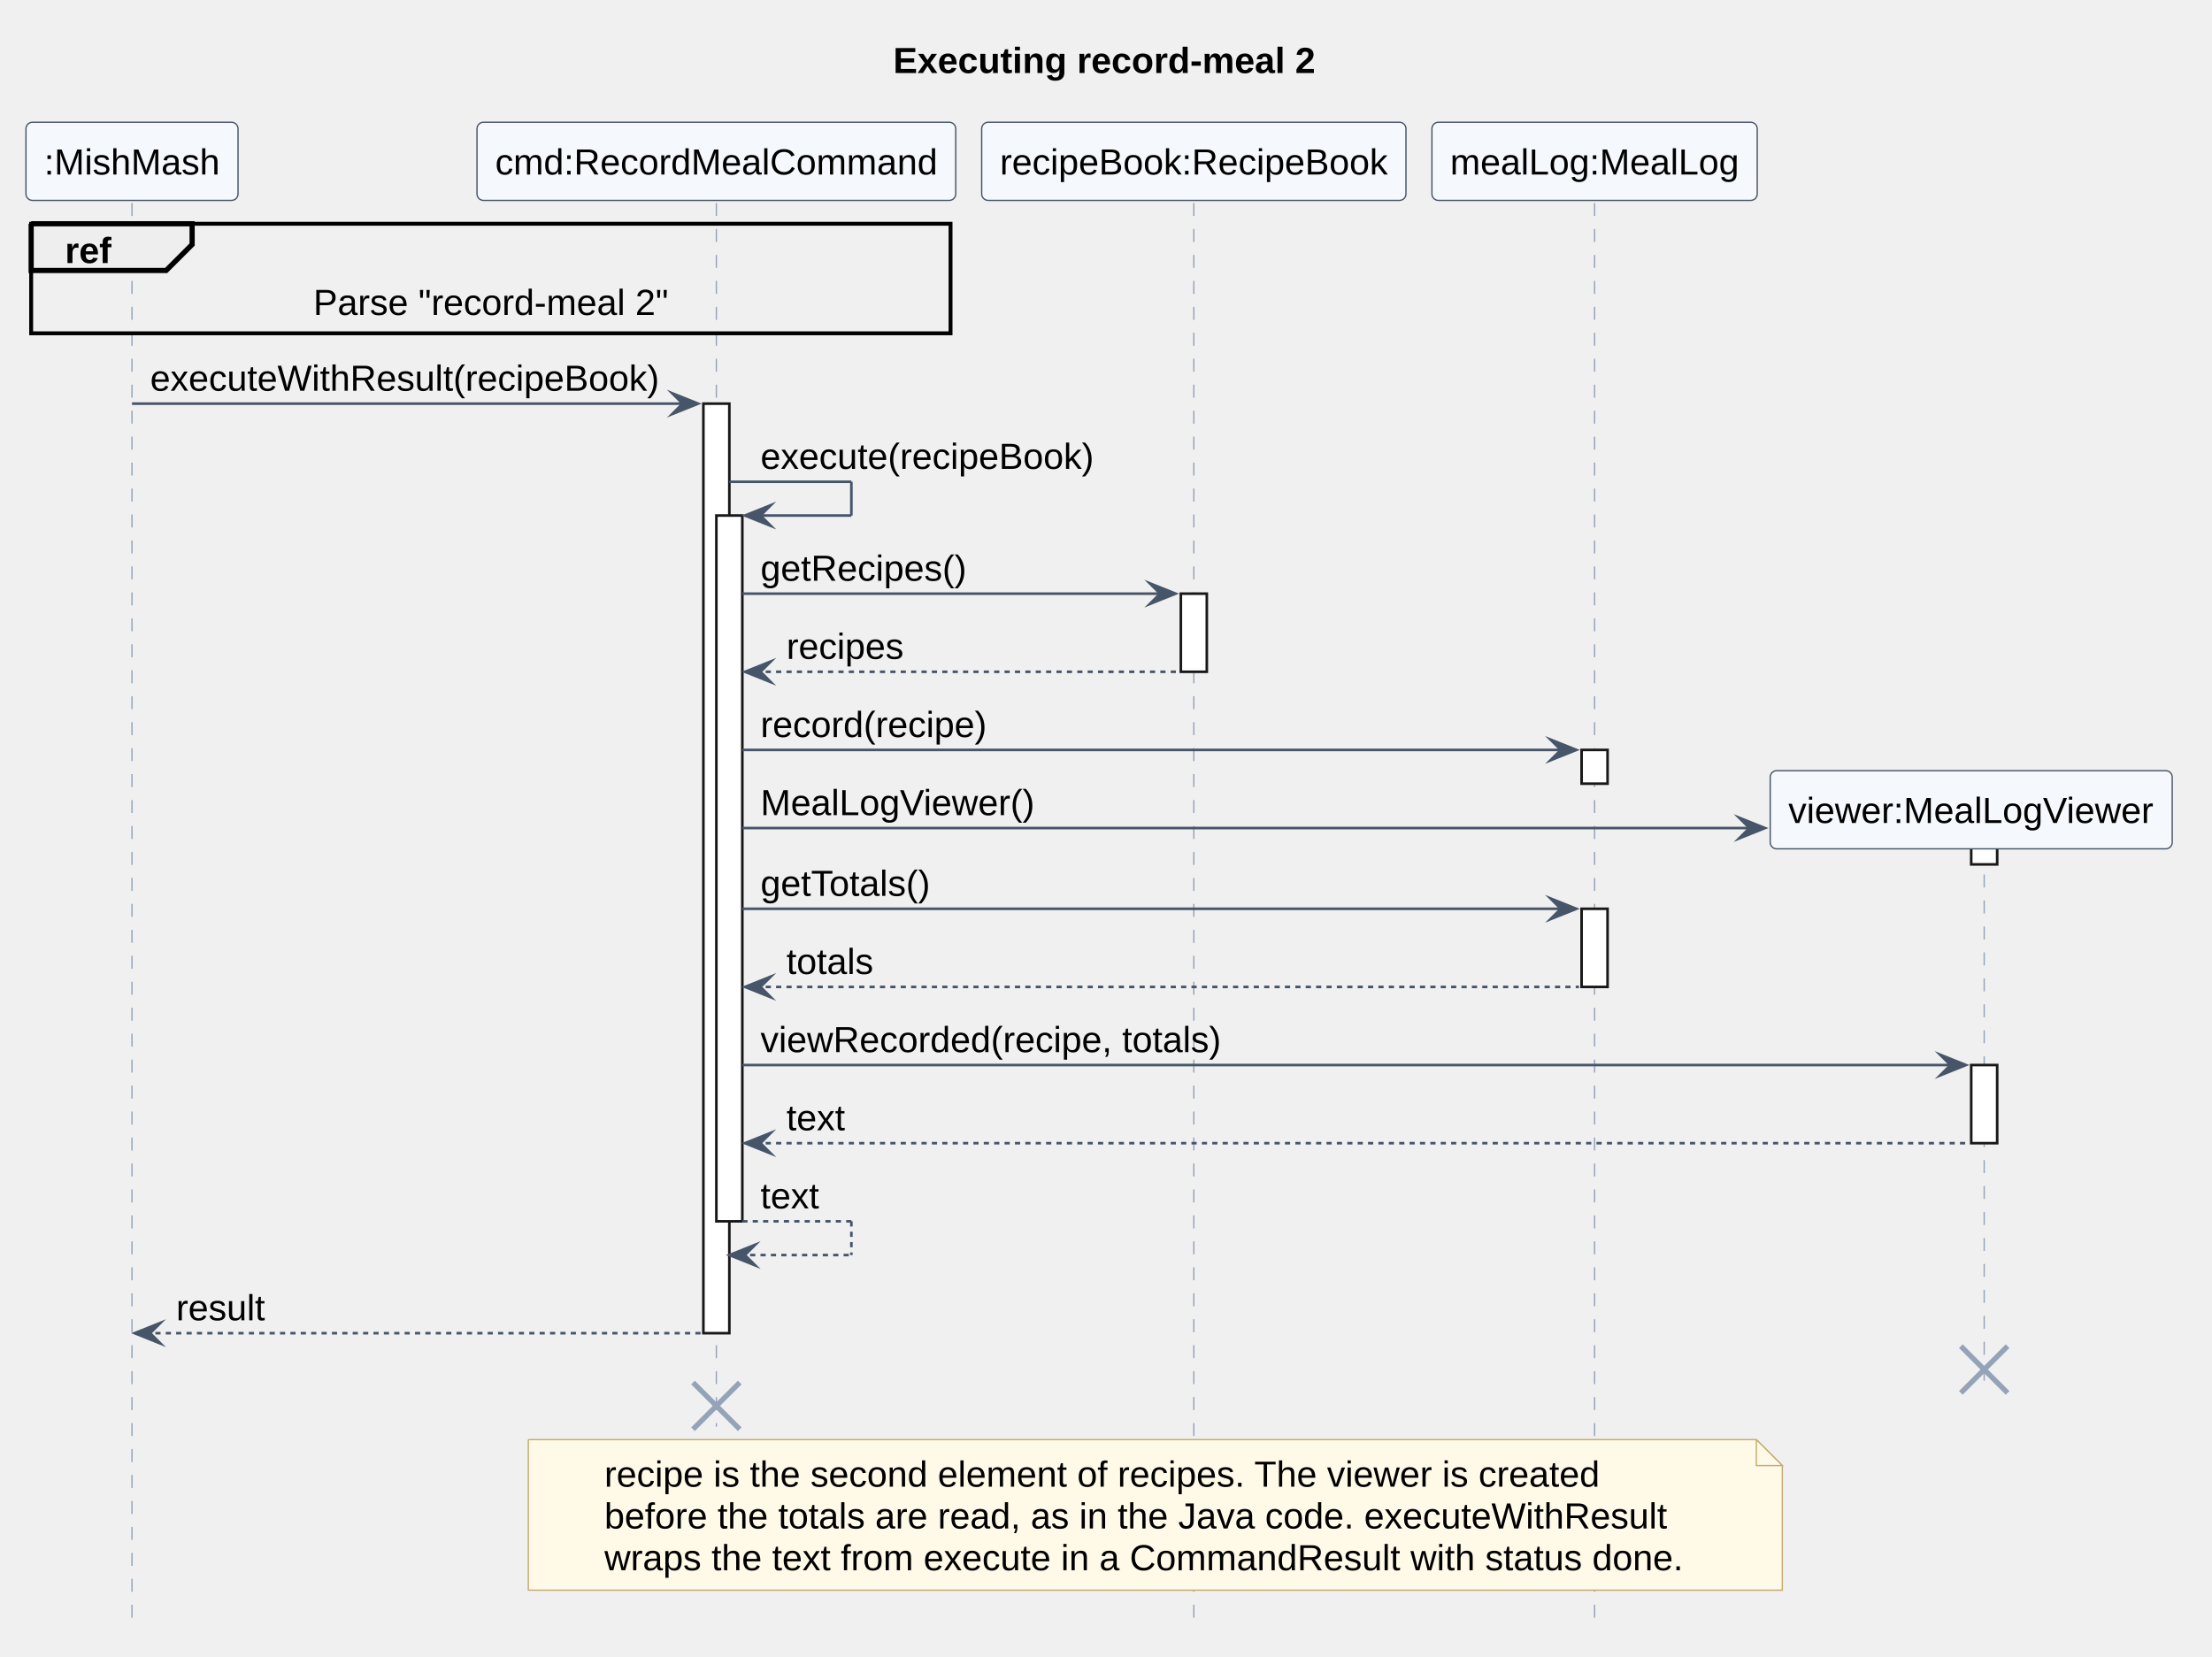
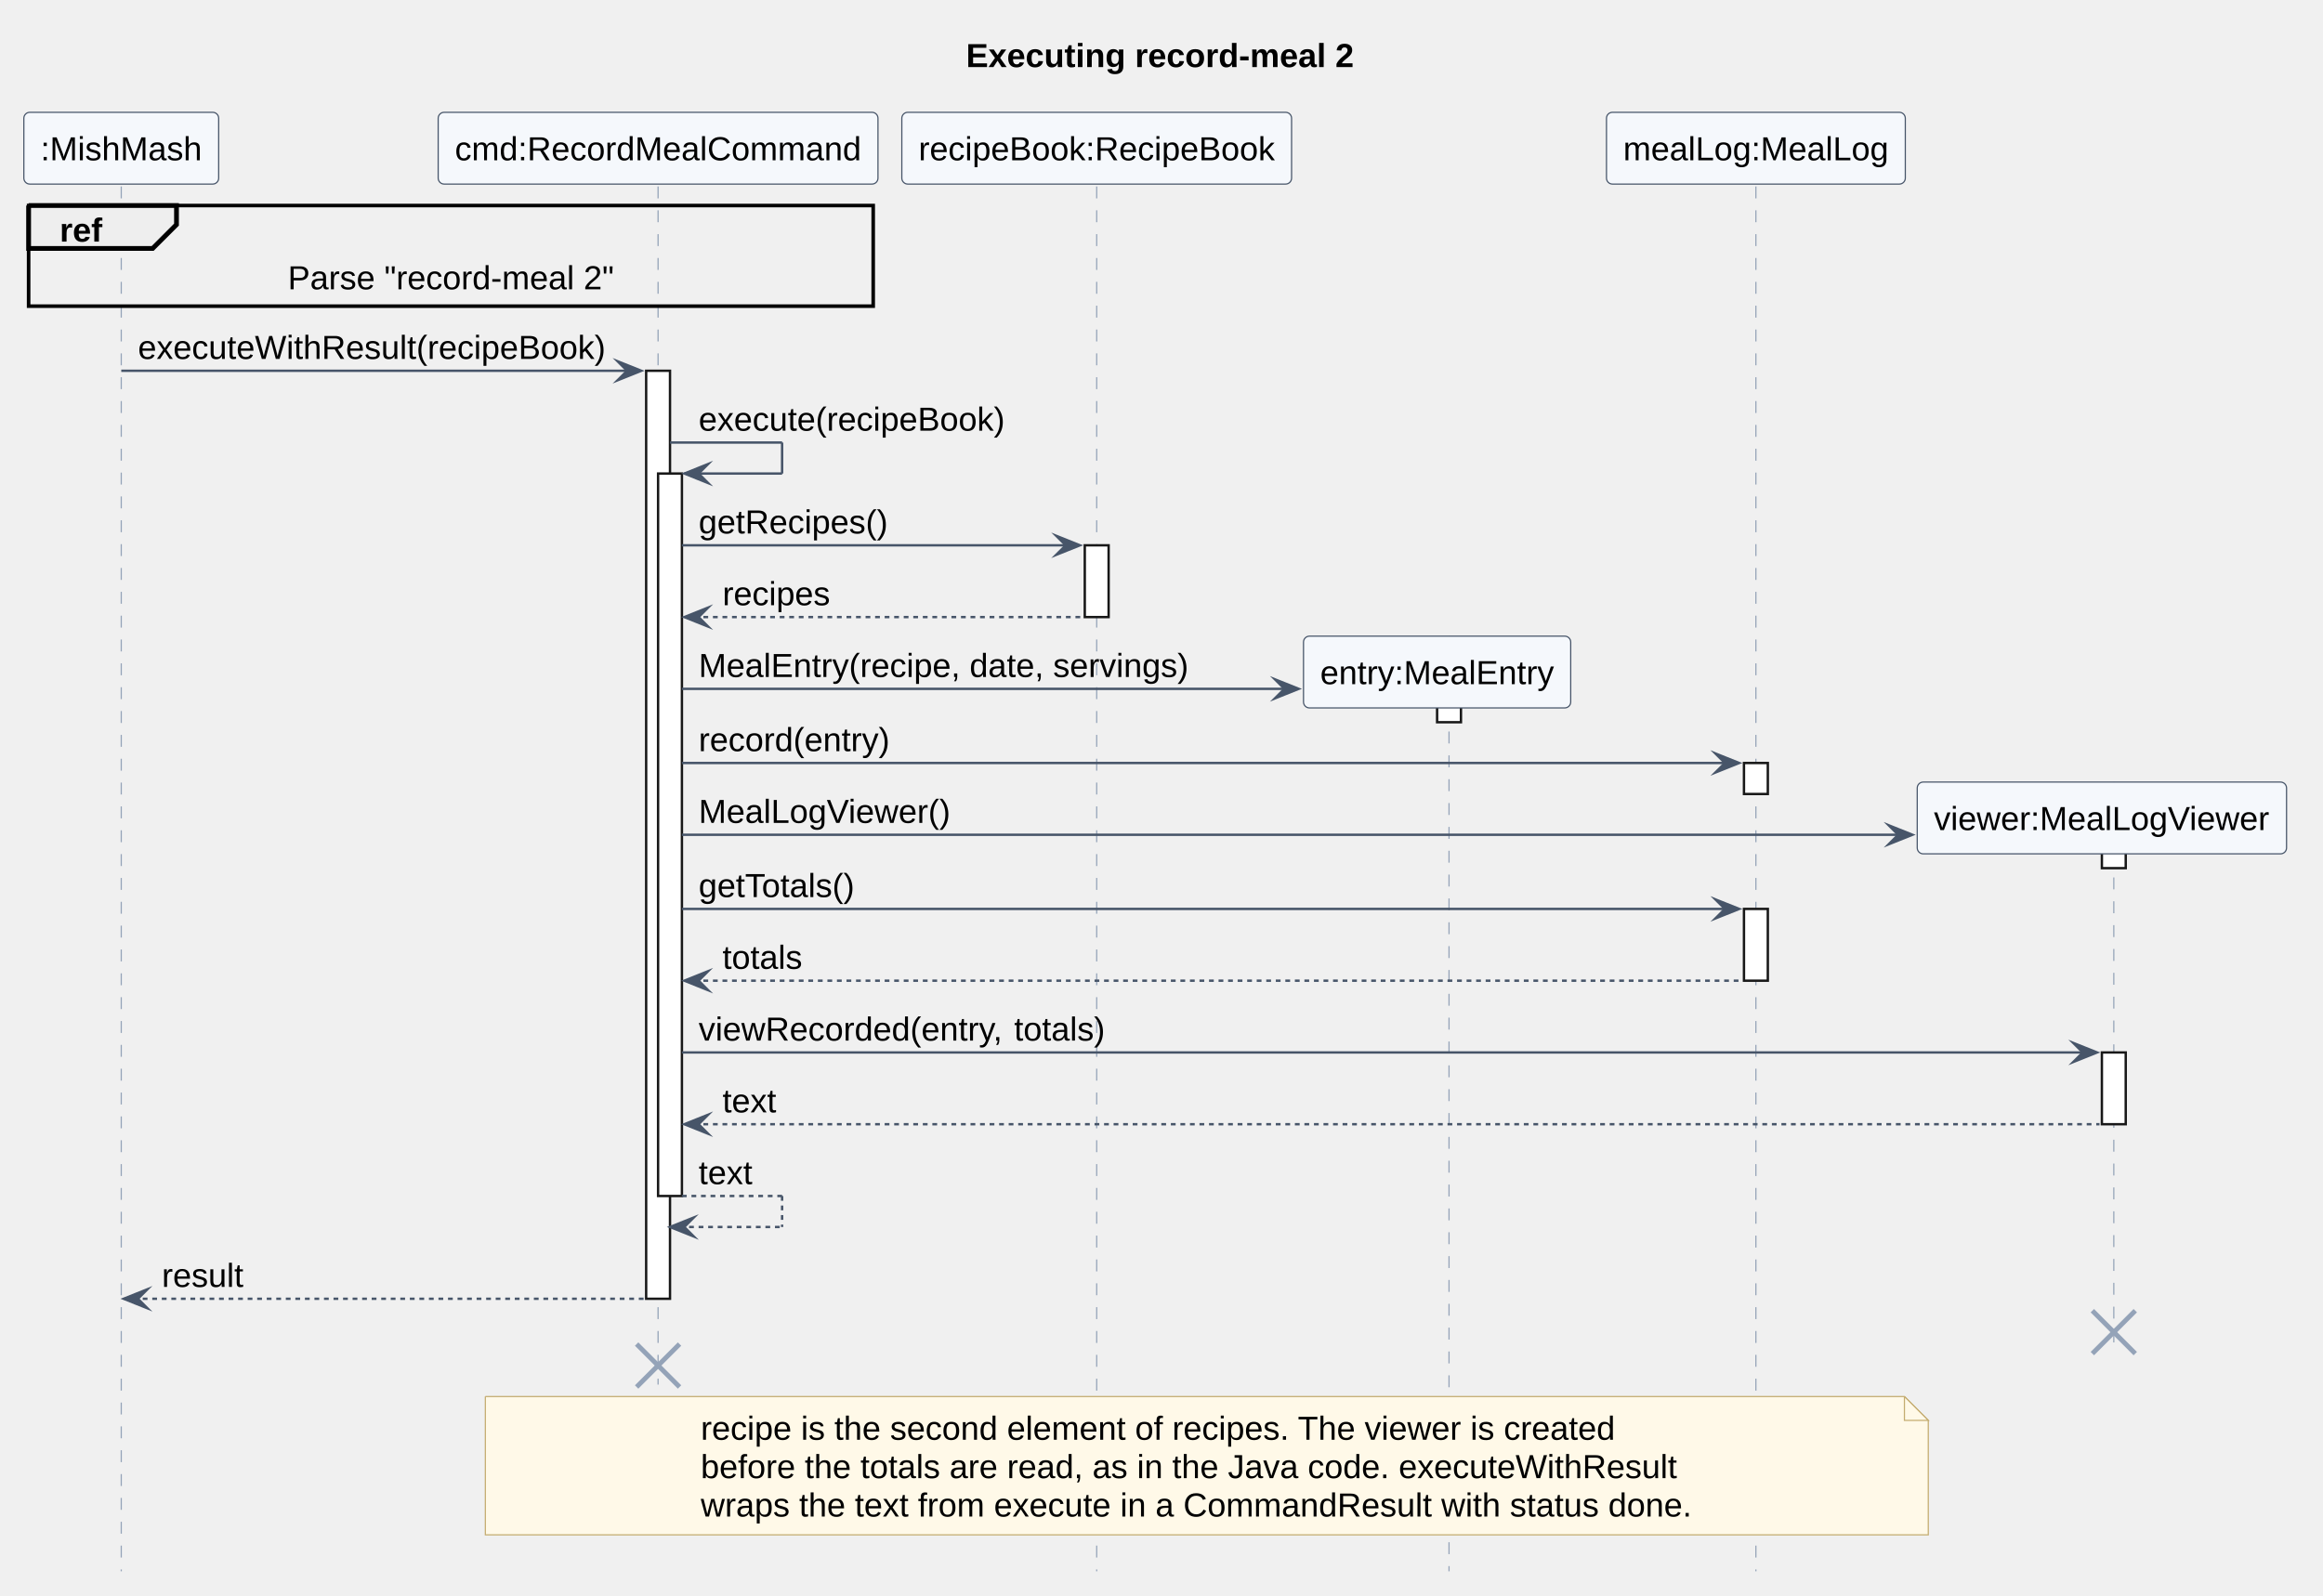
- <svg xmlns="http://www.w3.org/2000/svg" version="1.1" data-diagram-type="SEQUENCE" style="width:852px;height:638px;background:#FFFFFF;" width="852px" height="638px" viewBox="0 0 852 638" zoomAndPan="magnify" preserveAspectRatio="none" contentStyleType="text/css">
+ <svg xmlns="http://www.w3.org/2000/svg" version="1.1" data-diagram-type="SEQUENCE" style="width:974px;height:669px;background:#FFFFFF;" width="974px" height="669px" viewBox="0 0 974 669" zoomAndPan="magnify" preserveAspectRatio="none" contentStyleType="text/css">
  <defs />
  <g font-family="sans-serif" lengthAdjust="spacing">
    <g class="title" data-source-line="2">
-       <text x="344.031" y="28.132" fill="#000" font-size="14" textLength="162.613" font-weight="700" font-family="Arial">Executing record-meal 2</text>
-     </g>
-     <g class="participant-lifeline" data-qualified-name="App" data-entity-uid="part1" id="part1-lifeline" data-source-line="4">
-       <g>
-         <rect x="47.341" y="78.197" width="8" height="549.677" fill="#000" fill-opacity="0" />
-         <line x1="50.841" y1="78.197" x2="50.841" y2="627.874" style="stroke:#94A3B8;stroke-width:0.5;stroke-dasharray:5,5;" />
-       </g>
-     </g>
-     <g class="participant-lifeline" data-qualified-name="Command" data-entity-uid="part2" id="part2-lifeline" data-source-line="5">
-       <g>
-         <rect x="272.423" y="78.197" width="8" height="471.381" fill="#000" fill-opacity="0" />
-         <line x1="275.923" y1="78.197" x2="275.923" y2="549.578" style="stroke:#94A3B8;stroke-width:0.5;stroke-dasharray:5,5;" />
-       </g>
+       <text x="405.049" y="28.132" fill="#000" font-size="14" textLength="162.613" font-weight="700" font-family="Arial">Executing record-meal 2</text>
    </g>
    <g>
-       <rect x="270.923" y="155.493" width="10" height="358.085" fill="#FFF" style="stroke:#181818;stroke-width:1;" />
+       <rect x="47.341" y="78.197" width="8" height="580.775" fill="#000" fill-opacity="0" />
+       <line x1="50.841" y1="78.197" x2="50.841" y2="658.973" style="stroke:#94A3B8;stroke-width:0.5;stroke-dasharray:5,5;" />
    </g>
    <g>
-       <rect x="275.923" y="198.592" width="10" height="271.888" fill="#FFF" style="stroke:#181818;stroke-width:1;" />
+       <rect x="272.423" y="78.197" width="8" height="502.479" fill="#000" fill-opacity="0" />
+       <line x1="275.923" y1="78.197" x2="275.923" y2="580.677" style="stroke:#94A3B8;stroke-width:0.5;stroke-dasharray:5,5;" />
    </g>
-     <line x1="266.923" y1="532.578" x2="284.923" y2="550.578" style="stroke:#94A3B8;stroke-width:2;" />
-     <line x1="266.923" y1="550.578" x2="284.923" y2="532.578" style="stroke:#94A3B8;stroke-width:2;" />
-     <g class="participant-lifeline" data-qualified-name="Book" data-entity-uid="part3" id="part3-lifeline" data-source-line="6">
-       <g>
-         <rect x="456.33" y="78.197" width="8" height="549.677" fill="#000" fill-opacity="0" />
-         <line x1="459.83" y1="78.197" x2="459.83" y2="627.874" style="stroke:#94A3B8;stroke-width:0.5;stroke-dasharray:5,5;" />
-       </g>
+     <g>
+       <rect x="270.923" y="155.493" width="10" height="389.184" fill="#FFF" style="stroke:#181818;stroke-width:1;" />
+     </g>
+     <g>
+       <rect x="275.923" y="198.592" width="10" height="302.986" fill="#FFF" style="stroke:#181818;stroke-width:1;" />
+     </g>
+     <line x1="266.923" y1="563.677" x2="284.923" y2="581.677" style="stroke:#94A3B8;stroke-width:2;" />
+     <line x1="266.923" y1="581.677" x2="284.923" y2="563.677" style="stroke:#94A3B8;stroke-width:2;" />
+     <g>
+       <rect x="456.33" y="78.197" width="8" height="580.775" fill="#000" fill-opacity="0" />
+       <line x1="459.83" y1="78.197" x2="459.83" y2="658.973" style="stroke:#94A3B8;stroke-width:0.5;stroke-dasharray:5,5;" />
    </g>
    <g>
      <rect x="454.83" y="228.69" width="10" height="30.099" fill="#FFF" style="stroke:#181818;stroke-width:1;" />
    </g>
-     <g class="participant-lifeline" data-qualified-name="Log" data-entity-uid="part4" id="part4-lifeline" data-source-line="7">
-       <g>
-         <rect x="610.688" y="78.197" width="8" height="549.677" fill="#000" fill-opacity="0" />
-         <line x1="614.188" y1="78.197" x2="614.188" y2="627.874" style="stroke:#94A3B8;stroke-width:0.5;stroke-dasharray:5,5;" />
-       </g>
+     <g>
+       <rect x="604.057" y="266.789" width="8" height="392.184" fill="#000" fill-opacity="0" />
+       <line x1="607.557" y1="266.789" x2="607.557" y2="658.973" style="stroke:#94A3B8;stroke-width:0.5;stroke-dasharray:5,5;" />
    </g>
    <g>
-       <rect x="609.188" y="288.888" width="10" height="13" fill="#FFF" style="stroke:#181818;stroke-width:1;" />
+       <rect x="602.557" y="288.888" width="10" height="14" fill="#FFF" style="stroke:#181818;stroke-width:1;" />
    </g>
    <g>
-       <rect x="609.188" y="350.085" width="10" height="30.099" fill="#FFF" style="stroke:#181818;stroke-width:1;" />
-     </g>
-     <g class="participant-lifeline" data-qualified-name="Viewer" data-entity-uid="part5" id="part5-lifeline" data-source-line="8">
-       <g>
-         <rect x="760.756" y="296.888" width="8" height="238.69" fill="#000" fill-opacity="0" />
-         <line x1="764.256" y1="296.888" x2="764.256" y2="535.578" style="stroke:#94A3B8;stroke-width:0.5;stroke-dasharray:5,5;" />
-       </g>
+       <rect x="732.722" y="78.197" width="8" height="580.775" fill="#000" fill-opacity="0" />
+       <line x1="736.222" y1="78.197" x2="736.222" y2="658.973" style="stroke:#94A3B8;stroke-width:0.5;stroke-dasharray:5,5;" />
    </g>
    <g>
-       <rect x="759.256" y="318.986" width="10" height="14" fill="#FFF" style="stroke:#181818;stroke-width:1;" />
+       <rect x="731.222" y="319.986" width="10" height="13" fill="#FFF" style="stroke:#181818;stroke-width:1;" />
    </g>
    <g>
-       <rect x="759.256" y="410.282" width="10" height="30.099" fill="#FFF" style="stroke:#181818;stroke-width:1;" />
+       <rect x="731.222" y="381.184" width="10" height="30.099" fill="#FFF" style="stroke:#181818;stroke-width:1;" />
    </g>
-     <line x1="755.256" y1="518.578" x2="773.256" y2="536.578" style="stroke:#94A3B8;stroke-width:2;" />
-     <line x1="755.256" y1="536.578" x2="773.256" y2="518.578" style="stroke:#94A3B8;stroke-width:2;" />
-     <g class="participant participant-head" data-qualified-name="App" data-entity-uid="part1" id="part1-head" data-source-line="4">
-       <rect x="10" y="47.099" width="81.683" height="30.099" fill="#F5F8FC" style="stroke:#475569;stroke-width:0.5;" rx="2.5" ry="2.5" />
-       <text x="17" y="67.23" fill="#000" font-size="14" textLength="67.683" font-family="Arial">:MishMash</text>
+     <g>
+       <rect x="882.79" y="327.986" width="8" height="238.69" fill="#000" fill-opacity="0" />
+       <line x1="886.29" y1="327.986" x2="886.29" y2="566.677" style="stroke:#94A3B8;stroke-width:0.5;stroke-dasharray:5,5;" />
    </g>
-     <g class="participant participant-head" data-qualified-name="Command" data-entity-uid="part2" id="part2-head" data-source-line="5">
-       <rect x="183.727" y="47.099" width="184.393" height="30.099" fill="#F5F8FC" style="stroke:#475569;stroke-width:0.5;" rx="2.5" ry="2.5" />
-       <text x="190.727" y="67.23" fill="#000" font-size="14" textLength="170.393" font-family="Arial">cmd:RecordMealCommand</text>
+     <g>
+       <rect x="881.29" y="350.085" width="10" height="14" fill="#FFF" style="stroke:#181818;stroke-width:1;" />
    </g>
-     <g class="participant participant-head" data-qualified-name="Book" data-entity-uid="part3" id="part3-head" data-source-line="6">
-       <rect x="378.12" y="47.099" width="163.42" height="30.099" fill="#F5F8FC" style="stroke:#475569;stroke-width:0.5;" rx="2.5" ry="2.5" />
-       <text x="385.12" y="67.23" fill="#000" font-size="14" textLength="149.42" font-family="Arial">recipeBook:RecipeBook</text>
+     <g>
+       <rect x="881.29" y="441.381" width="10" height="30.099" fill="#FFF" style="stroke:#181818;stroke-width:1;" />
    </g>
-     <g class="participant participant-head" data-qualified-name="Log" data-entity-uid="part4" id="part4-head" data-source-line="7">
-       <rect x="551.54" y="47.099" width="125.296" height="30.099" fill="#F5F8FC" style="stroke:#475569;stroke-width:0.5;" rx="2.5" ry="2.5" />
-       <text x="558.54" y="67.23" fill="#000" font-size="14" textLength="111.296" font-family="Arial">mealLog:MealLog</text>
-     </g>
+     <line x1="877.29" y1="549.677" x2="895.29" y2="567.677" style="stroke:#94A3B8;stroke-width:2;" />
+     <line x1="877.29" y1="567.677" x2="895.29" y2="549.677" style="stroke:#94A3B8;stroke-width:2;" />
+     <rect x="10" y="47.099" width="81.683" height="30.099" fill="#F5F8FC" style="stroke:#475569;stroke-width:0.5;" rx="2.5" ry="2.5" />
+     <text x="17" y="67.23" fill="#000" font-size="14" textLength="67.683" font-family="Arial">:MishMash</text>
+     <rect x="183.727" y="47.099" width="184.393" height="30.099" fill="#F5F8FC" style="stroke:#475569;stroke-width:0.5;" rx="2.5" ry="2.5" />
+     <text x="190.727" y="67.23" fill="#000" font-size="14" textLength="170.393" font-family="Arial">cmd:RecordMealCommand</text>
+     <rect x="378.12" y="47.099" width="163.42" height="30.099" fill="#F5F8FC" style="stroke:#475569;stroke-width:0.5;" rx="2.5" ry="2.5" />
+     <text x="385.12" y="67.23" fill="#000" font-size="14" textLength="149.42" font-family="Arial">recipeBook:RecipeBook</text>
+     <rect x="673.574" y="47.099" width="125.296" height="30.099" fill="#F5F8FC" style="stroke:#475569;stroke-width:0.5;" rx="2.5" ry="2.5" />
+     <text x="680.574" y="67.23" fill="#000" font-size="14" textLength="111.296" font-family="Arial">mealLog:MealLog</text>
    <rect x="12" y="86.197" width="354.12" height="42.197" fill="none" style="stroke:#000;stroke-width:1.5;" />
    <path d="M12,86.197 L74,86.197 L74,94.197 L64,104.197 L12,104.197 L12,86.197" style="stroke:#000;stroke-width:2;" fill="#EEE" />
    <text x="25" y="101.329" fill="#000" font-size="14" textLength="17.896" font-weight="700" font-family="Arial">ref</text>
    <text x="120.677" y="121.329" fill="#000" font-size="14" textLength="136.767" font-family="Arial">Parse "record-meal 2"</text>
-     <g class="message" data-entity-1="part1" data-entity-2="part2" id="msg1" data-source-line="12">
-       <polygon points="258.923,151.493,268.923,155.493,258.923,159.493,262.923,155.493" fill="#475569" style="stroke:#475569;stroke-width:1;stroke-linejoin:miter;stroke-miterlimit:10;" />
-       <line x1="50.841" y1="155.493" x2="264.923" y2="155.493" style="stroke:#475569;stroke-width:1;" />
-       <text x="57.841" y="150.526" fill="#000" font-size="14" textLength="196.082" font-family="Arial">executeWithResult(recipeBook)</text>
-     </g>
-     <g class="message" data-entity-1="part2" data-entity-2="part2" id="msg2" data-source-line="14">
-       <line x1="280.923" y1="185.592" x2="327.923" y2="185.592" style="stroke:#475569;stroke-width:1;" />
-       <line x1="327.923" y1="185.592" x2="327.923" y2="198.592" style="stroke:#475569;stroke-width:1;" />
-       <line x1="286.923" y1="198.592" x2="327.923" y2="198.592" style="stroke:#475569;stroke-width:1;" />
-       <polygon points="296.923,194.592,286.923,198.592,296.923,202.592,292.923,198.592" fill="#475569" style="stroke:#475569;stroke-width:1;stroke-linejoin:miter;stroke-miterlimit:10;" />
-       <text x="292.923" y="180.625" fill="#000" font-size="14" textLength="128.399" font-family="Arial">execute(recipeBook)</text>
-     </g>
-     <g class="message" data-entity-1="part2" data-entity-2="part3" id="msg3" data-source-line="16">
-       <polygon points="442.83,224.69,452.83,228.69,442.83,232.69,446.83,228.69" fill="#475569" style="stroke:#475569;stroke-width:1;stroke-linejoin:miter;stroke-miterlimit:10;" />
-       <line x1="285.923" y1="228.69" x2="448.83" y2="228.69" style="stroke:#475569;stroke-width:1;" />
-       <text x="292.923" y="223.724" fill="#000" font-size="14" textLength="79.365" font-family="Arial">getRecipes()</text>
-     </g>
-     <g class="message" data-entity-1="part3" data-entity-2="part2" id="msg4" data-source-line="18">
-       <polygon points="296.923,254.789,286.923,258.789,296.923,262.789,292.923,258.789" fill="#475569" style="stroke:#475569;stroke-width:1;stroke-linejoin:miter;stroke-miterlimit:10;" />
-       <line x1="290.923" y1="258.789" x2="453.83" y2="258.789" style="stroke:#475569;stroke-width:1;stroke-dasharray:2,2;" />
-       <text x="302.923" y="253.822" fill="#000" font-size="14" textLength="45.131" font-family="Arial">recipes</text>
-     </g>
-     <g class="message" data-entity-1="part2" data-entity-2="part4" id="msg5" data-source-line="20">
-       <polygon points="597.188,284.888,607.188,288.888,597.188,292.888,601.188,288.888" fill="#475569" style="stroke:#475569;stroke-width:1;stroke-linejoin:miter;stroke-miterlimit:10;" />
-       <line x1="285.923" y1="288.888" x2="603.188" y2="288.888" style="stroke:#475569;stroke-width:1;" />
-       <text x="292.923" y="283.921" fill="#000" font-size="14" textLength="87.138" font-family="Arial">record(recipe)</text>
-     </g>
-     <g class="participant participant-head" data-qualified-name="Viewer" data-entity-uid="part5" id="part5-head" data-source-line="8">
-       <rect x="681.835" y="296.888" width="154.841" height="30.099" fill="#F5F8FC" style="stroke:#475569;stroke-width:0.5;" rx="2.5" ry="2.5" />
-       <text x="688.835" y="317.02" fill="#000" font-size="14" textLength="140.841" font-family="Arial">viewer:MealLogViewer</text>
-     </g>
-     <g class="message" data-entity-1="part2" data-entity-2="part5" id="msg6" data-source-line="24">
-       <polygon points="669.835,314.986,679.835,318.986,669.835,322.986,673.835,318.986" fill="#475569" style="stroke:#475569;stroke-width:1;stroke-linejoin:miter;stroke-miterlimit:10;" />
-       <line x1="285.923" y1="318.986" x2="675.835" y2="318.986" style="stroke:#475569;stroke-width:1;" />
-       <text x="292.923" y="314.02" fill="#000" font-size="14" textLength="105.82" font-family="Arial">MealLogViewer()</text>
-     </g>
-     <g class="message" data-entity-1="part2" data-entity-2="part4" id="msg7" data-source-line="27">
-       <polygon points="597.188,346.085,607.188,350.085,597.188,354.085,601.188,350.085" fill="#475569" style="stroke:#475569;stroke-width:1;stroke-linejoin:miter;stroke-miterlimit:10;" />
-       <line x1="285.923" y1="350.085" x2="603.188" y2="350.085" style="stroke:#475569;stroke-width:1;" />
-       <text x="292.923" y="345.118" fill="#000" font-size="14" textLength="66.91" font-family="Arial">getTotals()</text>
-     </g>
-     <g class="message" data-entity-1="part4" data-entity-2="part2" id="msg8" data-source-line="29">
-       <polygon points="296.923,376.184,286.923,380.184,296.923,384.184,292.923,380.184" fill="#475569" style="stroke:#475569;stroke-width:1;stroke-linejoin:miter;stroke-miterlimit:10;" />
-       <line x1="290.923" y1="380.184" x2="608.188" y2="380.184" style="stroke:#475569;stroke-width:1;stroke-dasharray:2,2;" />
-       <text x="302.923" y="375.217" fill="#000" font-size="14" textLength="33.462" font-family="Arial">totals</text>
-     </g>
-     <g class="message" data-entity-1="part2" data-entity-2="part5" id="msg9" data-source-line="31">
-       <polygon points="747.256,406.282,757.256,410.282,747.256,414.282,751.256,410.282" fill="#475569" style="stroke:#475569;stroke-width:1;stroke-linejoin:miter;stroke-miterlimit:10;" />
-       <line x1="285.923" y1="410.282" x2="753.256" y2="410.282" style="stroke:#475569;stroke-width:1;" />
-       <text x="292.923" y="405.315" fill="#000" font-size="14" textLength="135.393" font-family="Arial">viewRecorded(recipe,</text>
-       <text x="428.316" y="405.315" fill="#000" font-size="14" font-family="Arial"> </text>
-       <text x="432.206" y="405.315" fill="#000" font-size="14" textLength="38.124" font-family="Arial">totals)</text>
-     </g>
-     <g class="message" data-entity-1="part5" data-entity-2="part2" id="msg10" data-source-line="33">
-       <polygon points="296.923,436.381,286.923,440.381,296.923,444.381,292.923,440.381" fill="#475569" style="stroke:#475569;stroke-width:1;stroke-linejoin:miter;stroke-miterlimit:10;" />
-       <line x1="290.923" y1="440.381" x2="758.256" y2="440.381" style="stroke:#475569;stroke-width:1;stroke-dasharray:2,2;" />
-       <text x="302.923" y="435.414" fill="#000" font-size="14" textLength="22.565" font-family="Arial">text</text>
-     </g>
-     <g class="message" data-entity-1="part2" data-entity-2="part2" id="msg11" data-source-line="35">
-       <line x1="285.923" y1="470.479" x2="327.923" y2="470.479" style="stroke:#475569;stroke-width:1;stroke-dasharray:2,2;" />
-       <line x1="327.923" y1="470.479" x2="327.923" y2="483.479" style="stroke:#475569;stroke-width:1;stroke-dasharray:2,2;" />
-       <line x1="280.923" y1="483.479" x2="327.923" y2="483.479" style="stroke:#475569;stroke-width:1;stroke-dasharray:2,2;" />
-       <polygon points="290.923,479.479,280.923,483.479,290.923,487.479,286.923,483.479" fill="#475569" style="stroke:#475569;stroke-width:1;stroke-linejoin:miter;stroke-miterlimit:10;" />
-       <text x="292.923" y="465.513" fill="#000" font-size="14" textLength="22.565" font-family="Arial">text</text>
-     </g>
-     <g class="message" data-entity-1="part2" data-entity-2="part1" id="msg12" data-source-line="37">
-       <polygon points="61.841,509.578,51.841,513.578,61.841,517.578,57.841,513.578" fill="#475569" style="stroke:#475569;stroke-width:1;stroke-linejoin:miter;stroke-miterlimit:10;" />
-       <line x1="55.841" y1="513.578" x2="269.923" y2="513.578" style="stroke:#475569;stroke-width:1;stroke-dasharray:2,2;" />
-       <text x="67.841" y="508.611" fill="#000" font-size="14" textLength="34.234" font-family="Arial">result</text>
-     </g>
-     <path d="M203.501,554.578 L203.501,612.578 L686.501,612.578 L686.501,564.578 L676.501,554.578 L203.501,554.578" style="stroke:#C4AC70;stroke-width:0.5;" fill="#FFF9E8" />
-     <path d="M676.501,554.578 L676.501,564.578 L686.501,564.578 L676.501,554.578" style="stroke:#C4AC70;stroke-width:0.5;" fill="#FFF9E8" />
-     <text x="232.791" y="572.71" fill="#000" font-size="14" textLength="383.633" font-family="Arial">recipe is the second element of recipes. The viewer is created</text>
-     <text x="232.791" y="588.809" fill="#000" font-size="14" textLength="409.343" font-family="Arial">before the totals are read, as in the Java code. executeWithResult</text>
-     <text x="232.791" y="604.907" fill="#000" font-size="14" textLength="415.529" font-family="Arial">wraps the text from execute in a CommandResult with status done.</text>
+     <polygon points="258.923,151.493,268.923,155.493,258.923,159.493,262.923,155.493" fill="#475569" style="stroke:#475569;stroke-width:1;stroke-linejoin:miter;stroke-miterlimit:10;" />
+     <line x1="50.841" y1="155.493" x2="264.923" y2="155.493" style="stroke:#475569;stroke-width:1;" />
+     <text x="57.841" y="150.526" fill="#000" font-size="14" textLength="196.082" font-family="Arial">executeWithResult(recipeBook)</text>
+     <line x1="280.923" y1="185.592" x2="327.923" y2="185.592" style="stroke:#475569;stroke-width:1;" />
+     <line x1="327.923" y1="185.592" x2="327.923" y2="198.592" style="stroke:#475569;stroke-width:1;" />
+     <line x1="286.923" y1="198.592" x2="327.923" y2="198.592" style="stroke:#475569;stroke-width:1;" />
+     <polygon points="296.923,194.592,286.923,198.592,296.923,202.592,292.923,198.592" fill="#475569" style="stroke:#475569;stroke-width:1;stroke-linejoin:miter;stroke-miterlimit:10;" />
+     <text x="292.923" y="180.625" fill="#000" font-size="14" textLength="128.399" font-family="Arial">execute(recipeBook)</text>
+     <polygon points="442.83,224.69,452.83,228.69,442.83,232.69,446.83,228.69" fill="#475569" style="stroke:#475569;stroke-width:1;stroke-linejoin:miter;stroke-miterlimit:10;" />
+     <line x1="285.923" y1="228.69" x2="448.83" y2="228.69" style="stroke:#475569;stroke-width:1;" />
+     <text x="292.923" y="223.724" fill="#000" font-size="14" textLength="79.365" font-family="Arial">getRecipes()</text>
+     <polygon points="296.923,254.789,286.923,258.789,296.923,262.789,292.923,258.789" fill="#475569" style="stroke:#475569;stroke-width:1;stroke-linejoin:miter;stroke-miterlimit:10;" />
+     <line x1="290.923" y1="258.789" x2="453.83" y2="258.789" style="stroke:#475569;stroke-width:1;stroke-dasharray:2,2;" />
+     <text x="302.923" y="253.822" fill="#000" font-size="14" textLength="45.131" font-family="Arial">recipes</text>
+     <rect x="546.54" y="266.789" width="112.034" height="30.099" fill="#F5F8FC" style="stroke:#475569;stroke-width:0.5;" rx="2.5" ry="2.5" />
+     <text x="553.54" y="286.921" fill="#000" font-size="14" textLength="98.034" font-family="Arial">entry:MealEntry</text>
+     <polygon points="534.54,284.888,544.54,288.888,534.54,292.888,538.54,288.888" fill="#475569" style="stroke:#475569;stroke-width:1;stroke-linejoin:miter;stroke-miterlimit:10;" />
+     <line x1="285.923" y1="288.888" x2="540.54" y2="288.888" style="stroke:#475569;stroke-width:1;" />
+     <text x="292.923" y="283.921" fill="#000" font-size="14" textLength="109.703" font-family="Arial">MealEntry(recipe,</text>
+     <text x="402.626" y="283.921" fill="#000" font-size="14" font-family="Arial"> </text>
+     <text x="406.516" y="283.921" fill="#000" font-size="14" textLength="31.138" font-family="Arial">date,</text>
+     <text x="437.654" y="283.921" fill="#000" font-size="14" font-family="Arial"> </text>
+     <text x="441.543" y="283.921" fill="#000" font-size="14" textLength="56.793" font-family="Arial">servings)</text>
+     <polygon points="719.222,315.986,729.222,319.986,719.222,323.986,723.222,319.986" fill="#475569" style="stroke:#475569;stroke-width:1;stroke-linejoin:miter;stroke-miterlimit:10;" />
+     <line x1="285.923" y1="319.986" x2="725.222" y2="319.986" style="stroke:#475569;stroke-width:1;" />
+     <text x="292.923" y="315.02" fill="#000" font-size="14" textLength="80.131" font-family="Arial">record(entry)</text>
+     <rect x="803.87" y="327.986" width="154.841" height="30.099" fill="#F5F8FC" style="stroke:#475569;stroke-width:0.5;" rx="2.5" ry="2.5" />
+     <text x="810.87" y="348.118" fill="#000" font-size="14" textLength="140.841" font-family="Arial">viewer:MealLogViewer</text>
+     <polygon points="791.87,346.085,801.87,350.085,791.87,354.085,795.87,350.085" fill="#475569" style="stroke:#475569;stroke-width:1;stroke-linejoin:miter;stroke-miterlimit:10;" />
+     <line x1="285.923" y1="350.085" x2="797.87" y2="350.085" style="stroke:#475569;stroke-width:1;" />
+     <text x="292.923" y="345.118" fill="#000" font-size="14" textLength="105.82" font-family="Arial">MealLogViewer()</text>
+     <polygon points="719.222,377.184,729.222,381.184,719.222,385.184,723.222,381.184" fill="#475569" style="stroke:#475569;stroke-width:1;stroke-linejoin:miter;stroke-miterlimit:10;" />
+     <line x1="285.923" y1="381.184" x2="725.222" y2="381.184" style="stroke:#475569;stroke-width:1;" />
+     <text x="292.923" y="376.217" fill="#000" font-size="14" textLength="66.91" font-family="Arial">getTotals()</text>
+     <polygon points="296.923,407.282,286.923,411.282,296.923,415.282,292.923,411.282" fill="#475569" style="stroke:#475569;stroke-width:1;stroke-linejoin:miter;stroke-miterlimit:10;" />
+     <line x1="290.923" y1="411.282" x2="730.222" y2="411.282" style="stroke:#475569;stroke-width:1;stroke-dasharray:2,2;" />
+     <text x="302.923" y="406.315" fill="#000" font-size="14" textLength="33.462" font-family="Arial">totals</text>
+     <polygon points="869.29,437.381,879.29,441.381,869.29,445.381,873.29,441.381" fill="#475569" style="stroke:#475569;stroke-width:1;stroke-linejoin:miter;stroke-miterlimit:10;" />
+     <line x1="285.923" y1="441.381" x2="875.29" y2="441.381" style="stroke:#475569;stroke-width:1;" />
+     <text x="292.923" y="436.414" fill="#000" font-size="14" textLength="128.386" font-family="Arial">viewRecorded(entry,</text>
+     <text x="421.309" y="436.414" fill="#000" font-size="14" font-family="Arial"> </text>
+     <text x="425.199" y="436.414" fill="#000" font-size="14" textLength="38.124" font-family="Arial">totals)</text>
+     <polygon points="296.923,467.479,286.923,471.479,296.923,475.479,292.923,471.479" fill="#475569" style="stroke:#475569;stroke-width:1;stroke-linejoin:miter;stroke-miterlimit:10;" />
+     <line x1="290.923" y1="471.479" x2="880.29" y2="471.479" style="stroke:#475569;stroke-width:1;stroke-dasharray:2,2;" />
+     <text x="302.923" y="466.513" fill="#000" font-size="14" textLength="22.565" font-family="Arial">text</text>
+     <line x1="285.923" y1="501.578" x2="327.923" y2="501.578" style="stroke:#475569;stroke-width:1;stroke-dasharray:2,2;" />
+     <line x1="327.923" y1="501.578" x2="327.923" y2="514.578" style="stroke:#475569;stroke-width:1;stroke-dasharray:2,2;" />
+     <line x1="280.923" y1="514.578" x2="327.923" y2="514.578" style="stroke:#475569;stroke-width:1;stroke-dasharray:2,2;" />
+     <polygon points="290.923,510.578,280.923,514.578,290.923,518.578,286.923,514.578" fill="#475569" style="stroke:#475569;stroke-width:1;stroke-linejoin:miter;stroke-miterlimit:10;" />
+     <text x="292.923" y="496.611" fill="#000" font-size="14" textLength="22.565" font-family="Arial">text</text>
+     <polygon points="61.841,540.677,51.841,544.677,61.841,548.677,57.841,544.677" fill="#475569" style="stroke:#475569;stroke-width:1;stroke-linejoin:miter;stroke-miterlimit:10;" />
+     <line x1="55.841" y1="544.677" x2="269.923" y2="544.677" style="stroke:#475569;stroke-width:1;stroke-dasharray:2,2;" />
+     <text x="67.841" y="539.71" fill="#000" font-size="14" textLength="34.234" font-family="Arial">result</text>
+     <path d="M203.501,585.677 L203.501,643.677 L808.501,643.677 L808.501,595.677 L798.501,585.677 L203.501,585.677" style="stroke:#C4AC70;stroke-width:0.5;" fill="#FFF9E8" />
+     <path d="M798.501,585.677 L798.501,595.677 L808.501,595.677 L798.501,585.677" style="stroke:#C4AC70;stroke-width:0.5;" fill="#FFF9E8" />
+     <text x="293.808" y="603.809" fill="#000" font-size="14" textLength="383.633" font-family="Arial">recipe is the second element of recipes. The viewer is created</text>
+     <text x="293.808" y="619.907" fill="#000" font-size="14" textLength="409.343" font-family="Arial">before the totals are read, as in the Java code. executeWithResult</text>
+     <text x="293.808" y="636.006" fill="#000" font-size="14" textLength="415.529" font-family="Arial">wraps the text from execute in a CommandResult with status done.</text>
  </g>
</svg>
